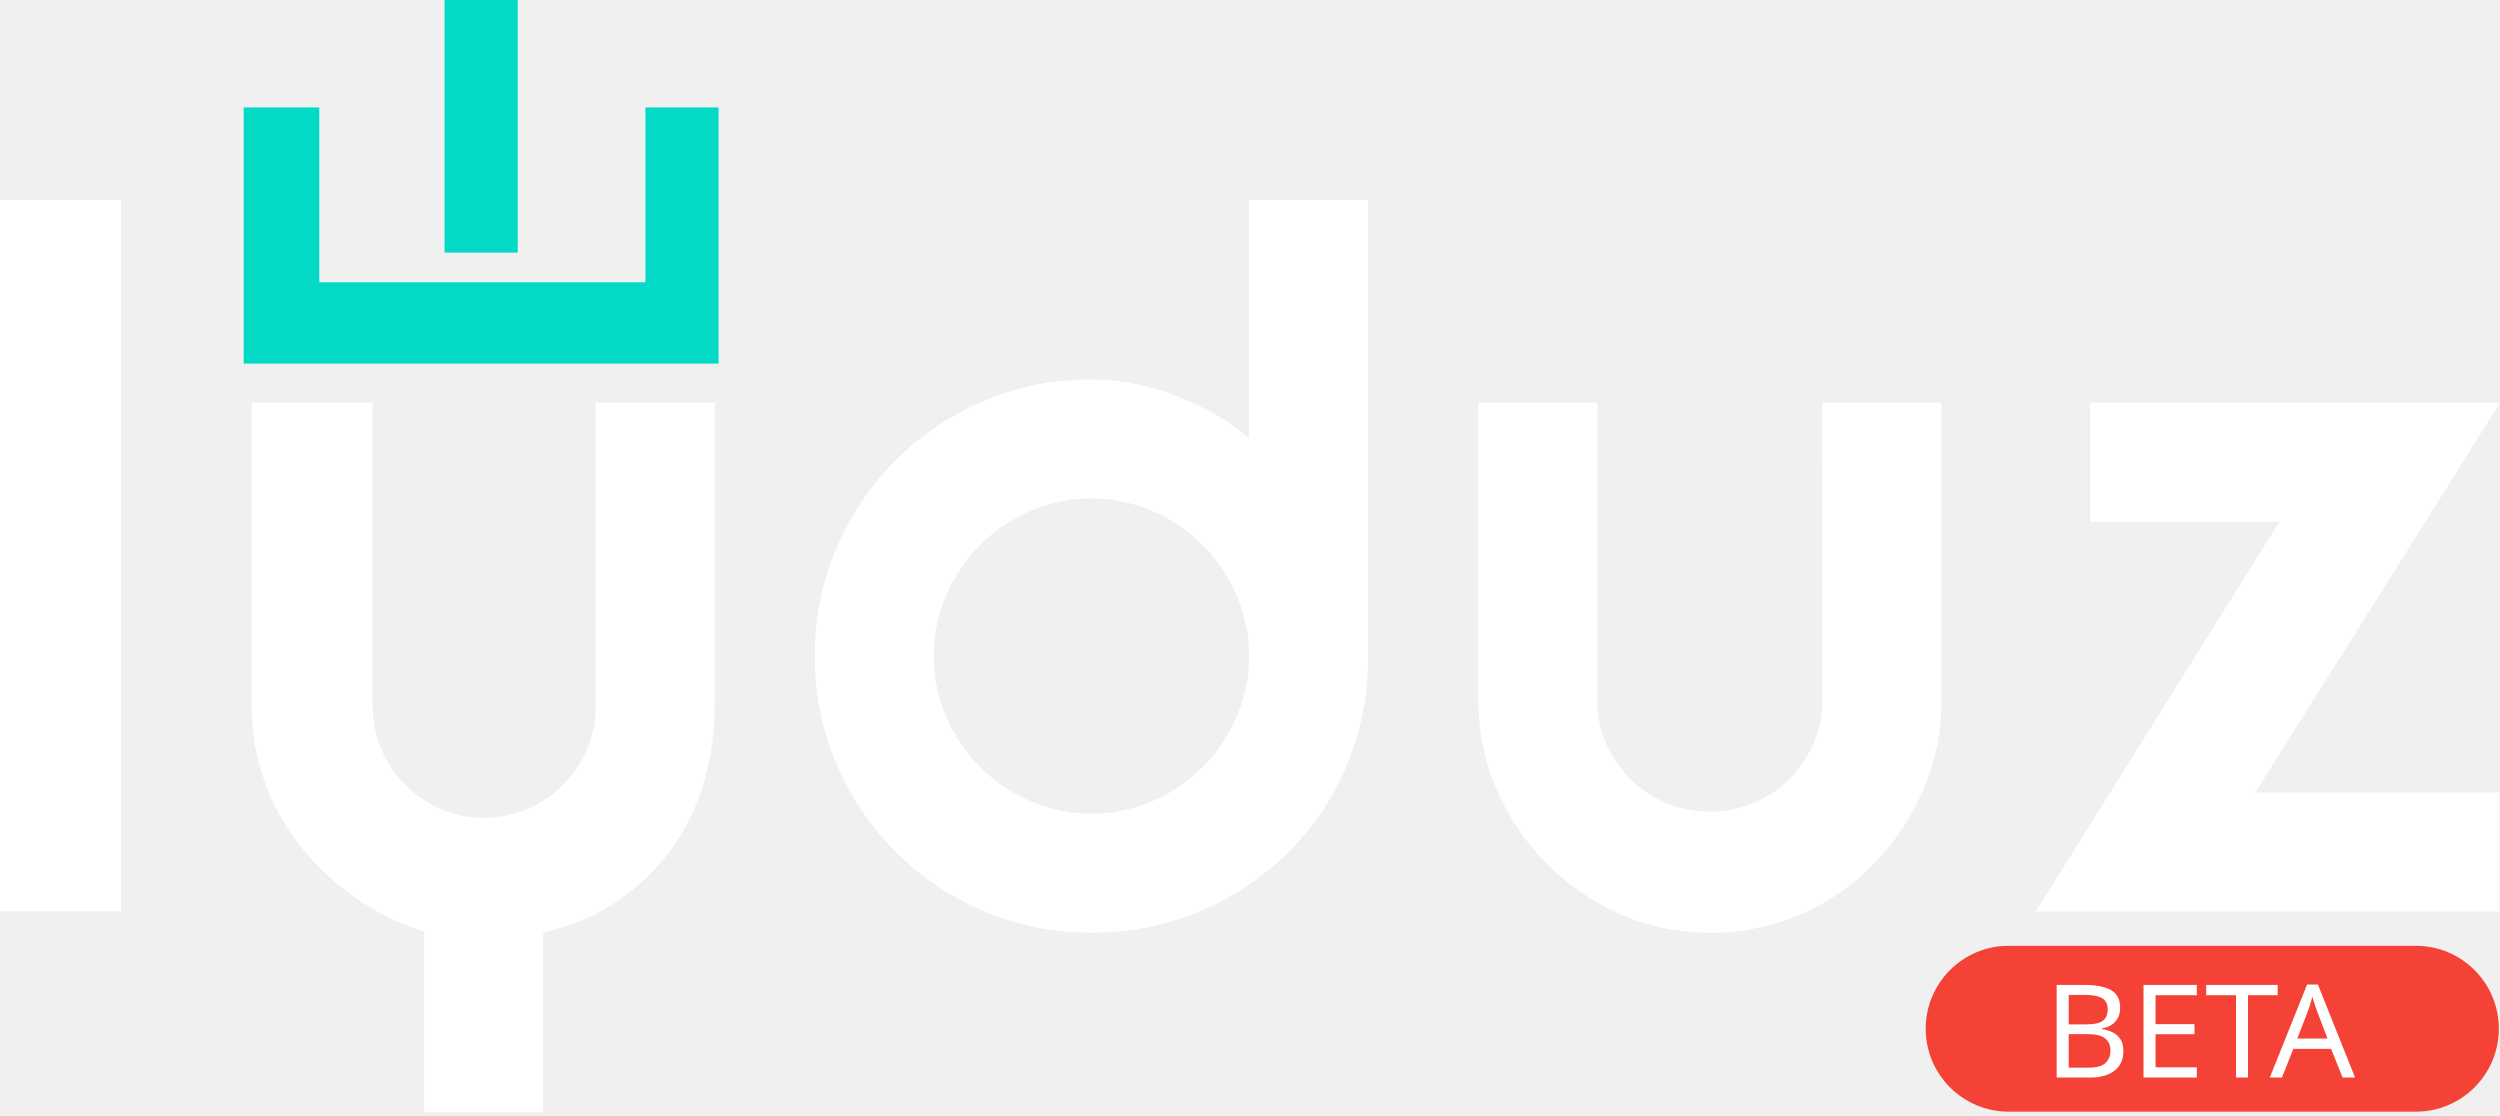
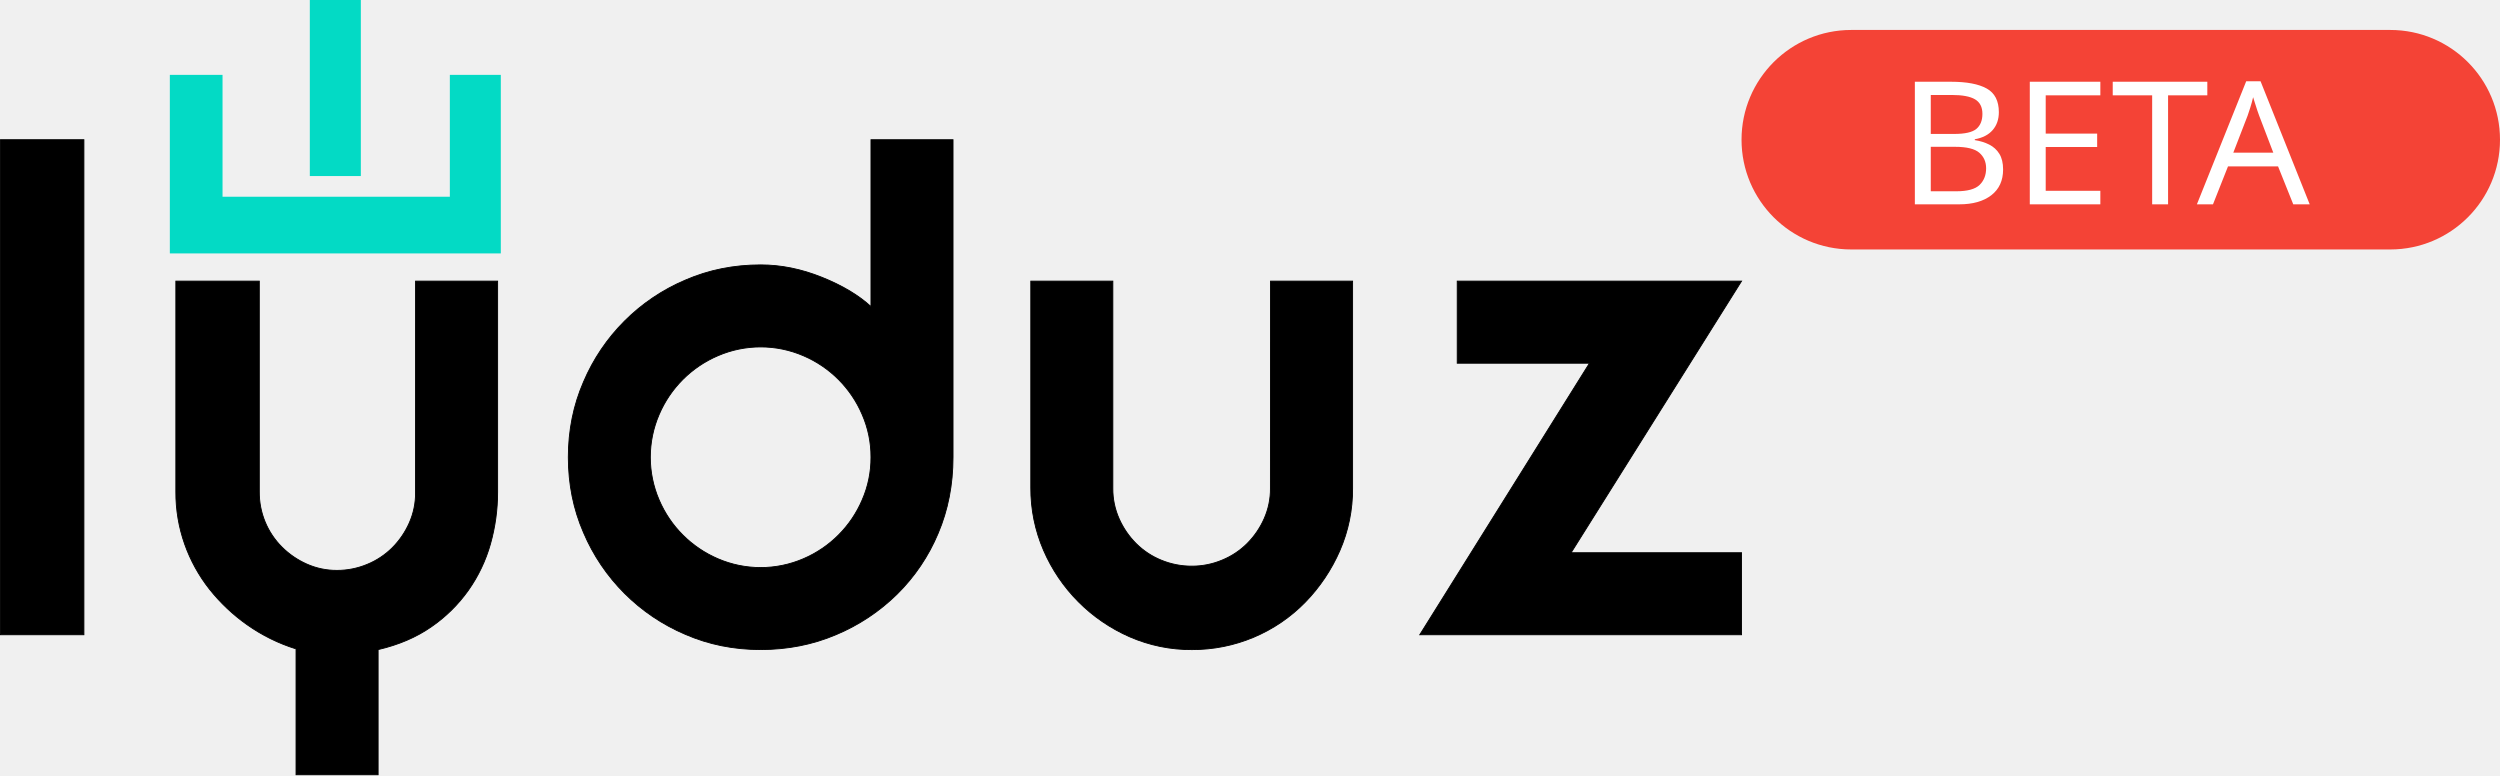
- <svg xmlns="http://www.w3.org/2000/svg" viewBox="0 0 1929.27 861.18">
+ <svg xmlns="http://www.w3.org/2000/svg" viewBox="0 0 2768.21 858.39">
  <defs>
-     <style>.cls-1{fill:#03dac5;}.cls-2,.cls-4{fill:#fff;}.cls-2{stroke:#fff;stroke-miterlimit:10;}.cls-3{fill:#f44336;}.cls-4{font-size:100.11px;font-family:Nunito-Regular, Nunito;}</style>
+     <style>.cls-1{fill:#03dac5;}.cls-2{stroke:#000;stroke-miterlimit:10;}.cls-3{fill:#f44336;}.cls-4{isolation:isolate;font-size:190.09px;fill:#fff;font-family:Nunito-Regular, Nunito;}</style>
  </defs>
  <g id="Layer_2" data-name="Layer 2">
    <g id="Layer_1-2" data-name="Layer 1">
-       <rect class="cls-1" x="343.05" width="56.5" height="194.94" />
-       <polygon class="cls-1" points="554.53 82.9 554.53 280.6 188.06 280.6 188.06 82.9 246.41 82.9 246.41 217.84 498.11 217.84 498.11 82.9 554.53 82.9" />
-       <path class="cls-2" d="M.5,154.7H92.9V702.84H.5Z" />
-       <path class="cls-2" d="M460.15,311.31H551V544.67a209.9,209.9,0,0,1-7.88,57.54,168.32,168.32,0,0,1-24.42,51.3,165.07,165.07,0,0,1-41.35,40.71q-24.81,17.22-58.68,25.07v138.6H327.81V718.5a193.1,193.1,0,0,1-54-26.62,201.39,201.39,0,0,1-41.89-39.54,174.29,174.29,0,0,1-27.41-49.73,170.87,170.87,0,0,1-9.79-57.94V311.31h92.4V544.67a85.55,85.55,0,0,0,25.06,61.07,91.36,91.36,0,0,0,27.41,18.79,81.05,81.05,0,0,0,33.67,7.05,86.07,86.07,0,0,0,33.28-6.65,84.75,84.75,0,0,0,27.8-18.4,91.36,91.36,0,0,0,18.79-27.41,81.07,81.07,0,0,0,7-33.68Z" />
-       <path class="cls-2" d="M1055.26,506.29q0,45.42-16.45,84.18a206.92,206.92,0,0,1-45.41,67.34,214.81,214.81,0,0,1-67.73,45q-38.77,16.44-83.4,16.45t-83.4-16.84A212.92,212.92,0,0,1,646.11,589.69q-16.83-38.76-16.83-83.4t16.83-83.39A212.83,212.83,0,0,1,758.87,310.14q38.77-16.83,83.4-16.83,33.66,0,67.74,13.7t54.41,32.49V154.7h90.84Zm-90.84,0a116.58,116.58,0,0,0-9.79-47.37,123.43,123.43,0,0,0-65-65,119.52,119.52,0,0,0-94.75,0,123.61,123.61,0,0,0-65,65,119.63,119.63,0,0,0,0,94.75,123.7,123.7,0,0,0,65,65,119.52,119.52,0,0,0,94.75,0,123.52,123.52,0,0,0,65-65A116.52,116.52,0,0,0,964.42,506.29Z" />
-       <path class="cls-2" d="M1406.86,311.31h90.84V540.75a169.57,169.57,0,0,1-14.1,68.91,191.71,191.71,0,0,1-38,56.77,174,174,0,0,1-56.38,38.76,172.25,172.25,0,0,1-69.3,14.1,169.44,169.44,0,0,1-68.91-14.1,184.4,184.4,0,0,1-95.53-95.92,172.34,172.34,0,0,1-14.09-69.3V311.31h90.83V540.75a81.05,81.05,0,0,0,7,33.67,91.36,91.36,0,0,0,18.79,27.41,84.65,84.65,0,0,0,27.8,18.4,87.93,87.93,0,0,0,34.06,6.66,86.08,86.08,0,0,0,33.28-6.66,84.75,84.75,0,0,0,27.8-18.4,91.36,91.36,0,0,0,18.79-27.41,81.05,81.05,0,0,0,7-33.67Z" />
-       <path class="cls-2" d="M1613.57,311.31h314.8L1739.65,612h188.72v90.84H1572.08L1760,402.15H1613.57Z" />
-       <rect class="cls-3" x="1486.08" y="729.88" width="442.29" height="128" rx="64" ry="64" />
-       <text class="cls-4" transform="translate(1577.15 831.56) scale(1.03 1)">BETA</text>
+       <g id="Layer_2-2" data-name="Layer 2">
+         <g id="Layer_1-2-2" data-name="Layer 1-2">
+           <rect class="cls-1" x="343.05" width="56.5" height="194.94" />
+           <polygon class="cls-1" points="554.53 82.9 554.53 280.6 188.06 280.6 188.06 82.9 246.41 82.9 246.41 217.84 498.11 217.84 498.11 82.9 554.53 82.9" />
+           <path class="cls-2" d="M.5,154.7H92.9V702.84H.5Z" />
+           <path class="cls-2" d="M460.15,311.31H551V544.67a210,210,0,0,1-7.88,57.54,168.15,168.15,0,0,1-24.42,51.3,164.92,164.92,0,0,1-41.35,40.71q-24.81,17.22-58.68,25.07v138.6H327.81V718.5a193.33,193.33,0,0,1-54-26.62,201.23,201.23,0,0,1-41.89-39.54,174.55,174.55,0,0,1-27.41-49.73,170.91,170.91,0,0,1-9.79-57.94V311.31h92.4V544.67a85.54,85.54,0,0,0,25.06,61.07,91.35,91.35,0,0,0,27.41,18.79,81,81,0,0,0,33.67,7.05,86.22,86.22,0,0,0,33.28-6.65,84.83,84.83,0,0,0,27.8-18.4,91.17,91.17,0,0,0,18.79-27.41,81.05,81.05,0,0,0,7-33.68Z" />
+           <path class="cls-2" d="M1055.26,506.29q0,45.42-16.45,84.18a206.88,206.88,0,0,1-45.41,67.34,214.71,214.71,0,0,1-67.73,45q-38.77,16.44-83.4,16.45t-83.4-16.84A212.92,212.92,0,0,1,646.11,589.69q-16.83-38.76-16.83-83.4t16.83-83.39A212.81,212.81,0,0,1,758.87,310.14q38.77-16.83,83.4-16.83,33.66,0,67.74,13.7t54.41,32.49V154.7h90.84Zm-90.84,0a116.64,116.64,0,0,0-9.79-47.37,123.42,123.42,0,0,0-65-65,119.55,119.55,0,0,0-94.75,0,123.62,123.62,0,0,0-65,65,119.63,119.63,0,0,0,0,94.75,123.69,123.69,0,0,0,65,65,119.55,119.55,0,0,0,94.75,0,123.55,123.55,0,0,0,65-65,116.52,116.52,0,0,0,9.79-47.38Z" />
+           <path class="cls-2" d="M1406.86,311.31h90.84V540.75a169.62,169.62,0,0,1-14.1,68.91,191.86,191.86,0,0,1-38,56.77,174.42,174.42,0,0,1-125.68,52.86,169.45,169.45,0,0,1-68.91-14.1,184.42,184.42,0,0,1-95.53-95.92,172.35,172.35,0,0,1-14.09-69.3V311.31h90.83V540.75a81,81,0,0,0,7,33.67A91.17,91.17,0,0,0,1258,601.83a84.68,84.68,0,0,0,27.8,18.4,88,88,0,0,0,34.06,6.66,86,86,0,0,0,33.28-6.66,84.83,84.83,0,0,0,27.8-18.4,91.17,91.17,0,0,0,18.79-27.41,81,81,0,0,0,7-33.67Z" />
+           <path class="cls-2" d="M1613.57,311.31h314.8L1739.65,612h188.72v90.84H1572.08L1760,402.15H1613.57Z" />
+           <path class="cls-3" d="M2049.9,33.17h596.78A121.53,121.53,0,0,1,2768.21,154.7h0a121.53,121.53,0,0,1-121.53,121.53H2049.9A121.53,121.53,0,0,1,1928.37,154.7h0A121.53,121.53,0,0,1,2049.9,33.17Z" />
+           <text class="cls-4" transform="translate(2101.3 226.25) scale(1.03 1)">BETA</text>
+         </g>
+       </g>
    </g>
  </g>
</svg>
